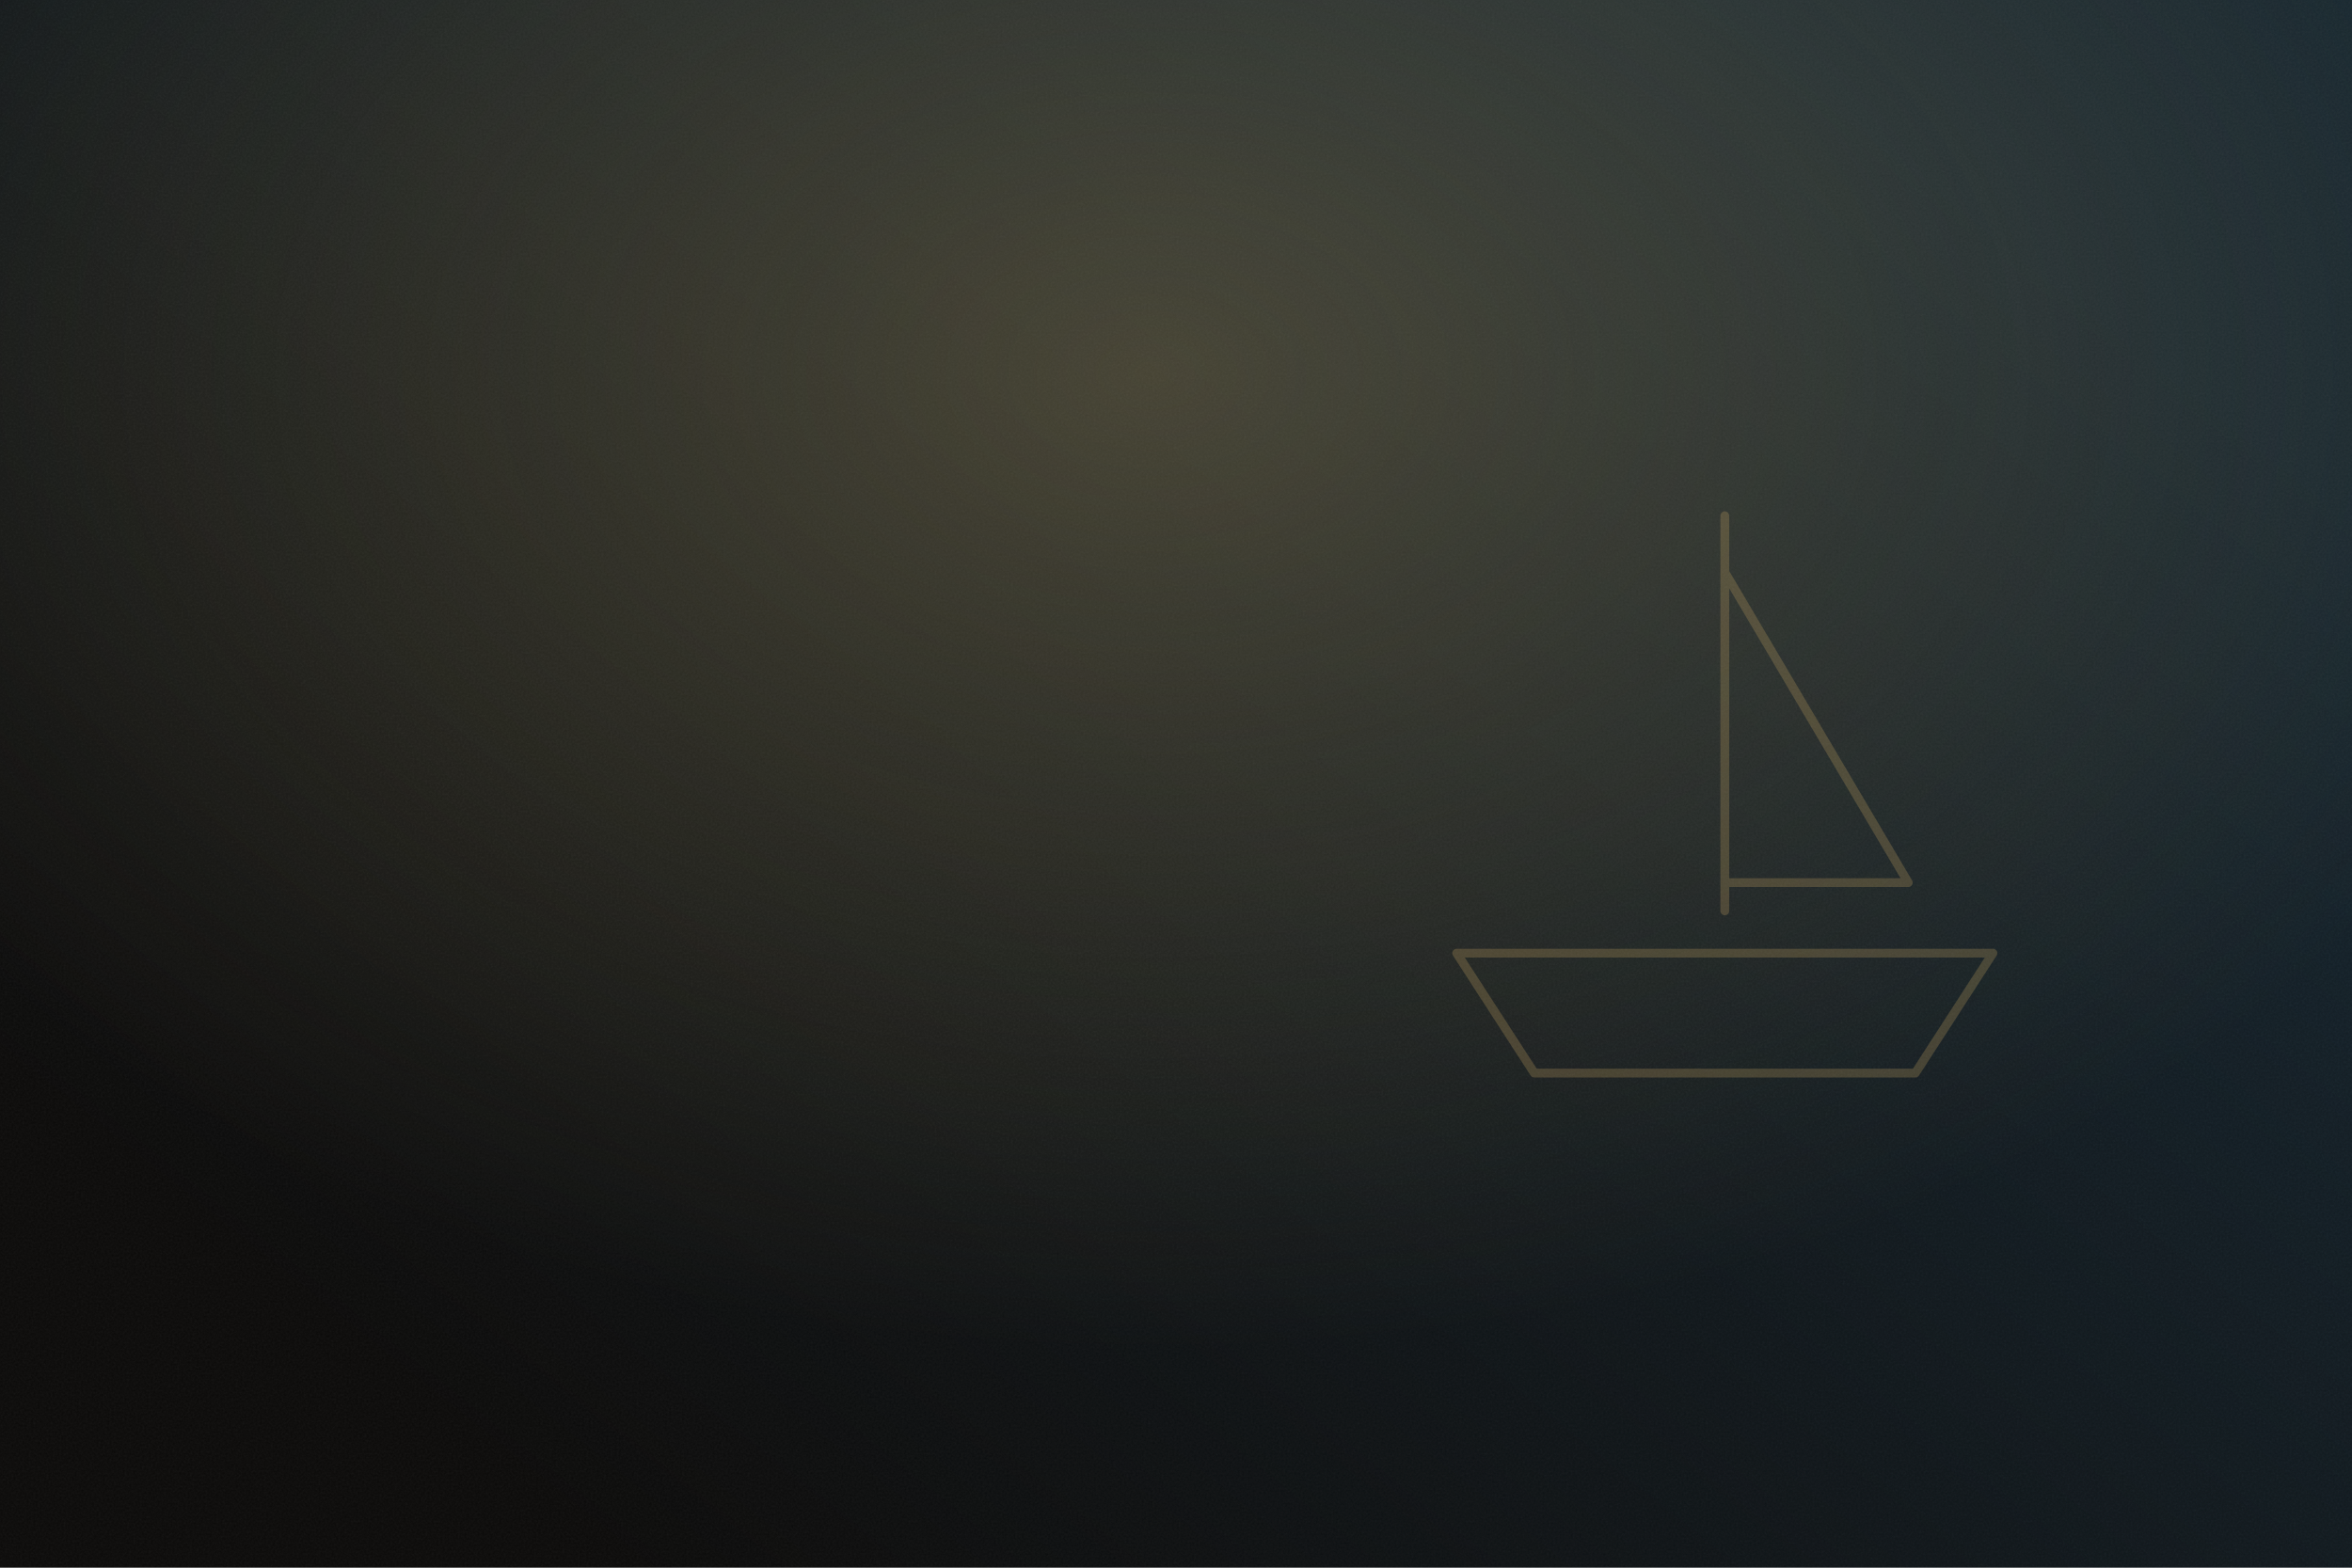
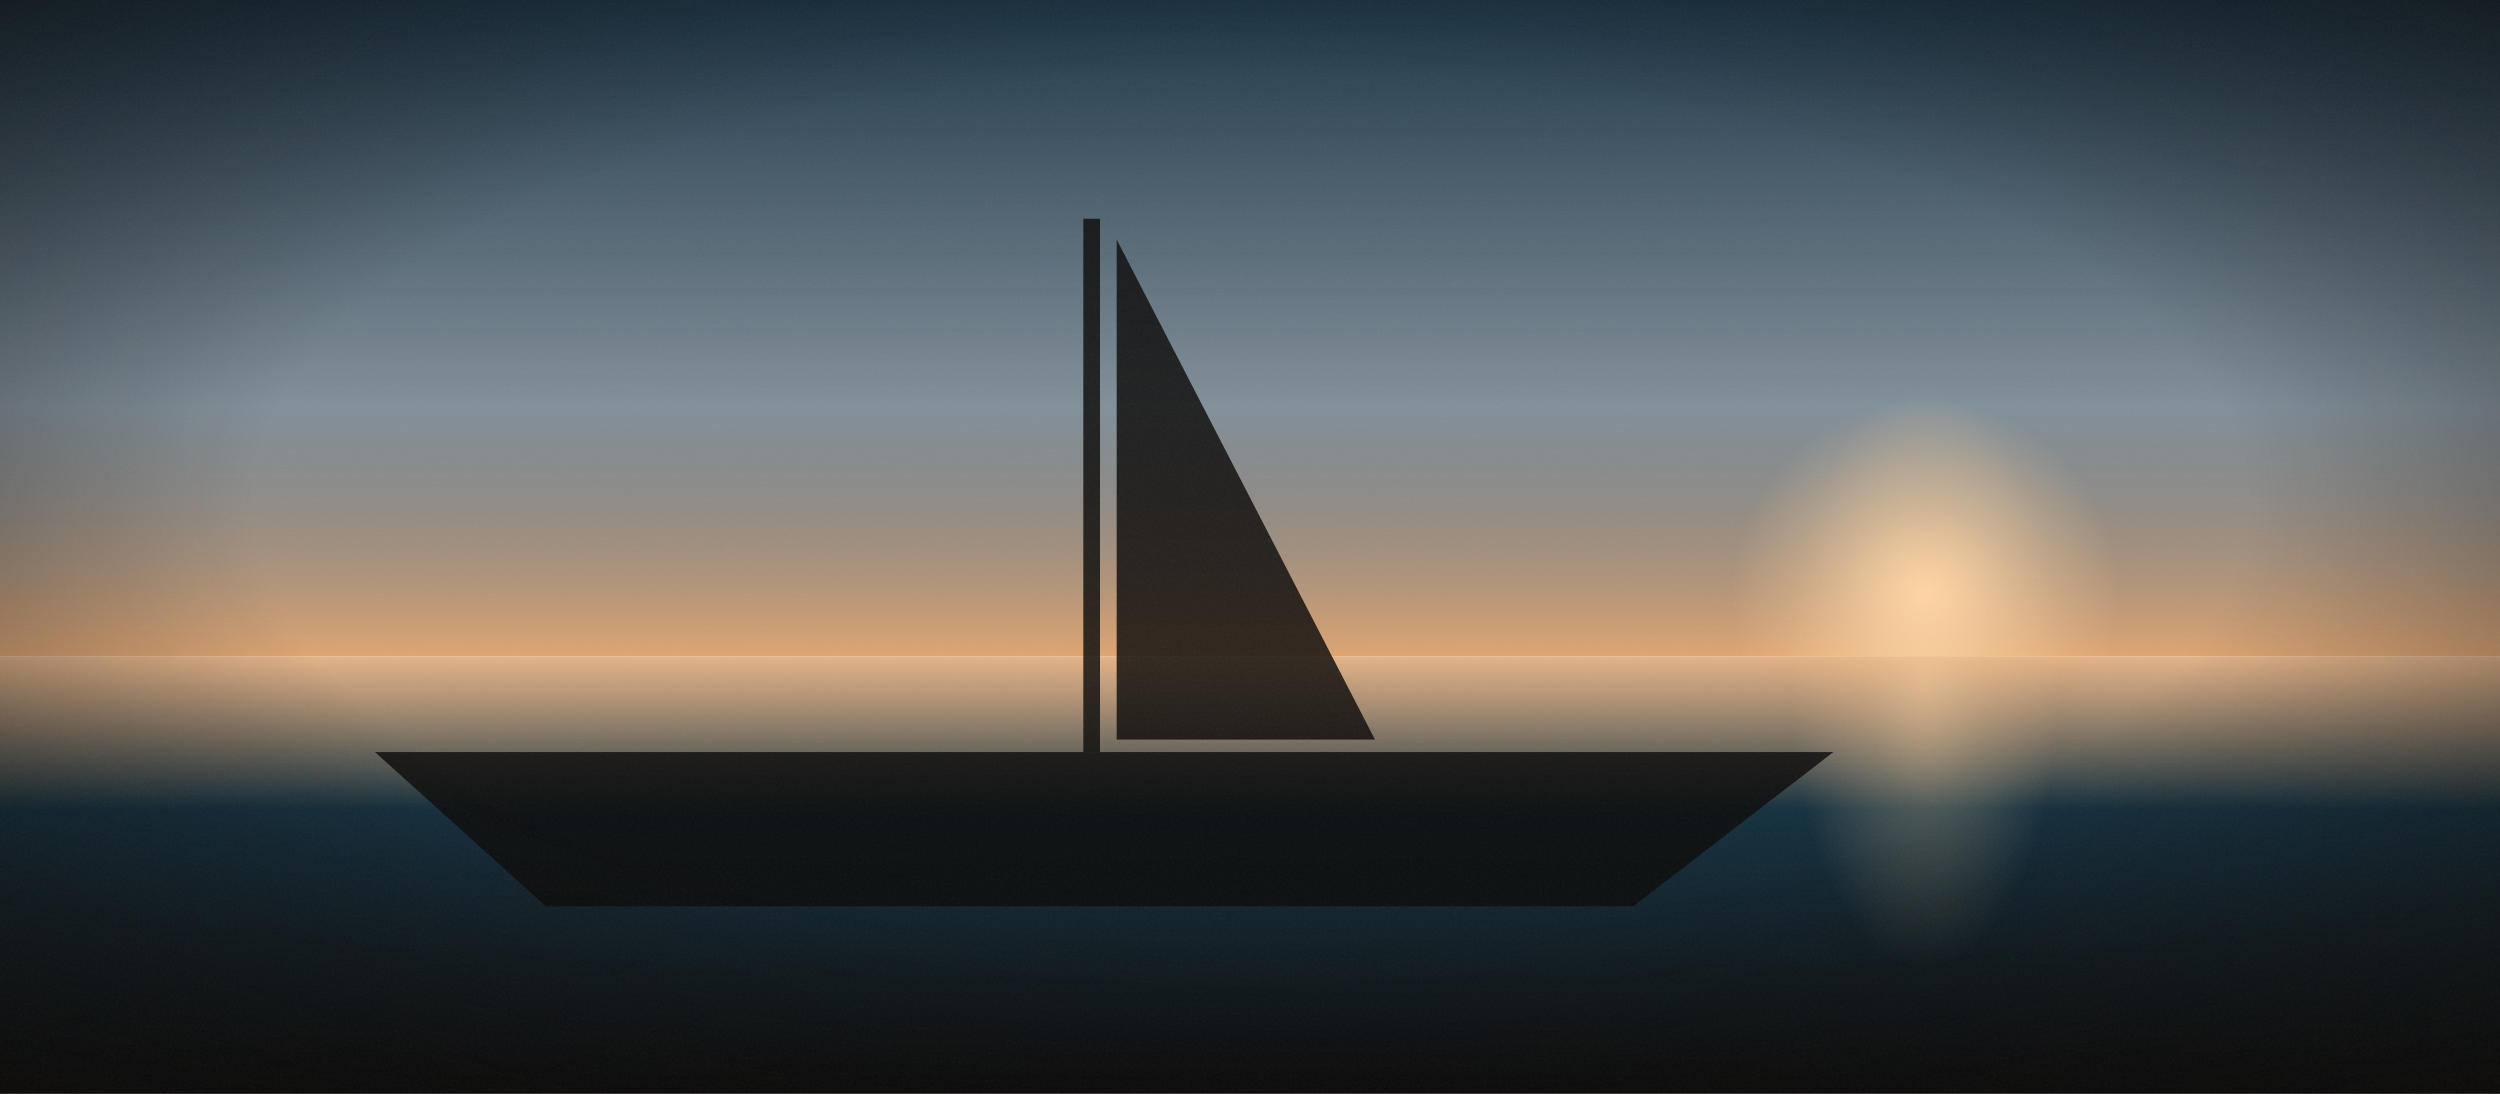
- <svg xmlns="http://www.w3.org/2000/svg" viewBox="0 0 1200 800" role="img" aria-label="yacht">
+ <svg xmlns="http://www.w3.org/2000/svg" viewBox="0 0 1200 525" preserveAspectRatio="xMidYMid slice">
  <defs>
-     <linearGradient id="g" gradientTransform="rotate(141 .5 .5)">
-       <stop offset="0" stop-color="#14242e" />
+     <linearGradient id="sky" x1="0" y1="0" x2="0" y2="1">
+       <stop offset="0" stop-color="#1b3446" />
+       <stop offset=".62" stop-color="#1b3446" stop-opacity=".55" />
+       <stop offset="1" stop-color="#dfa572" />
+     </linearGradient>
+     <linearGradient id="ground" x1="0" y1="0" x2="0" y2="1">
+       <stop offset="0" stop-color="#dfa572" stop-opacity=".85" />
+       <stop offset=".35" stop-color="#14303f" />
      <stop offset="1" stop-color="#0b0a09" />
    </linearGradient>
-     <radialGradient id="w" cx="49%" cy="24%" r="62%">
-       <stop offset="0" stop-color="#c2a15f" stop-opacity=".30" />
-       <stop offset="1" stop-color="#c2a15f" stop-opacity="0" />
+     <radialGradient id="sun" cx="50%" cy="50%" r="50%">
+       <stop offset="0" stop-color="#ffd5a3" />
+       <stop offset=".45" stop-color="#ffd5a3" stop-opacity=".45" />
+       <stop offset="1" stop-color="#ffd5a3" stop-opacity="0" />
    </radialGradient>
-     <filter id="n">
-       <feTurbulence type="fractalNoise" baseFrequency=".9" numOctaves="3" />
+     <radialGradient id="vig" cx="50%" cy="46%" r="72%">
+       <stop offset=".55" stop-color="#0b0a09" stop-opacity="0" />
+       <stop offset="1" stop-color="#0b0a09" stop-opacity=".72" />
+     </radialGradient>
+     <filter id="grain">
+       <feTurbulence type="fractalNoise" baseFrequency=".85" numOctaves="3" />
      <feColorMatrix type="saturate" values="0" />
    </filter>
  </defs>
-   <rect width="1200" height="800" fill="url(#g)" />
-   <rect width="1200" height="800" fill="url(#w)" />
-   <g transform="translate(700 220) scale(1.8)" fill="none" stroke="#c2a15f" stroke-opacity=".27" stroke-width="2.5" stroke-linecap="round" stroke-linejoin="round">
-     <path d="M24 148h152l-22 34H46zM100 24v112M100 40l52 88h-52" />
+   <rect width="1200" height="315" fill="url(#sky)" />
+   <circle cx="924" cy="285" r="93" fill="url(#sun)" />
+   <rect y="315" width="1200" height="210" fill="url(#ground)" />
+   <ellipse cx="924" cy="325" rx="65.1" ry="139.5" fill="url(#sun)" opacity=".5" />
+   <g fill="#0b0a09" fill-opacity=".82">
+     <path d="M180 361 h700 l-96 74 H262z" />
+     <rect x="520" y="105" width="8" height="256" />
+     <path d="M536 115 L660 355 H536z" />
  </g>
-   <rect width="1200" height="800" filter="url(#n)" opacity=".055" />
+   <rect width="1200" height="525" fill="url(#vig)" />
+   <rect width="1200" height="525" filter="url(#grain)" opacity=".05" />
</svg>
